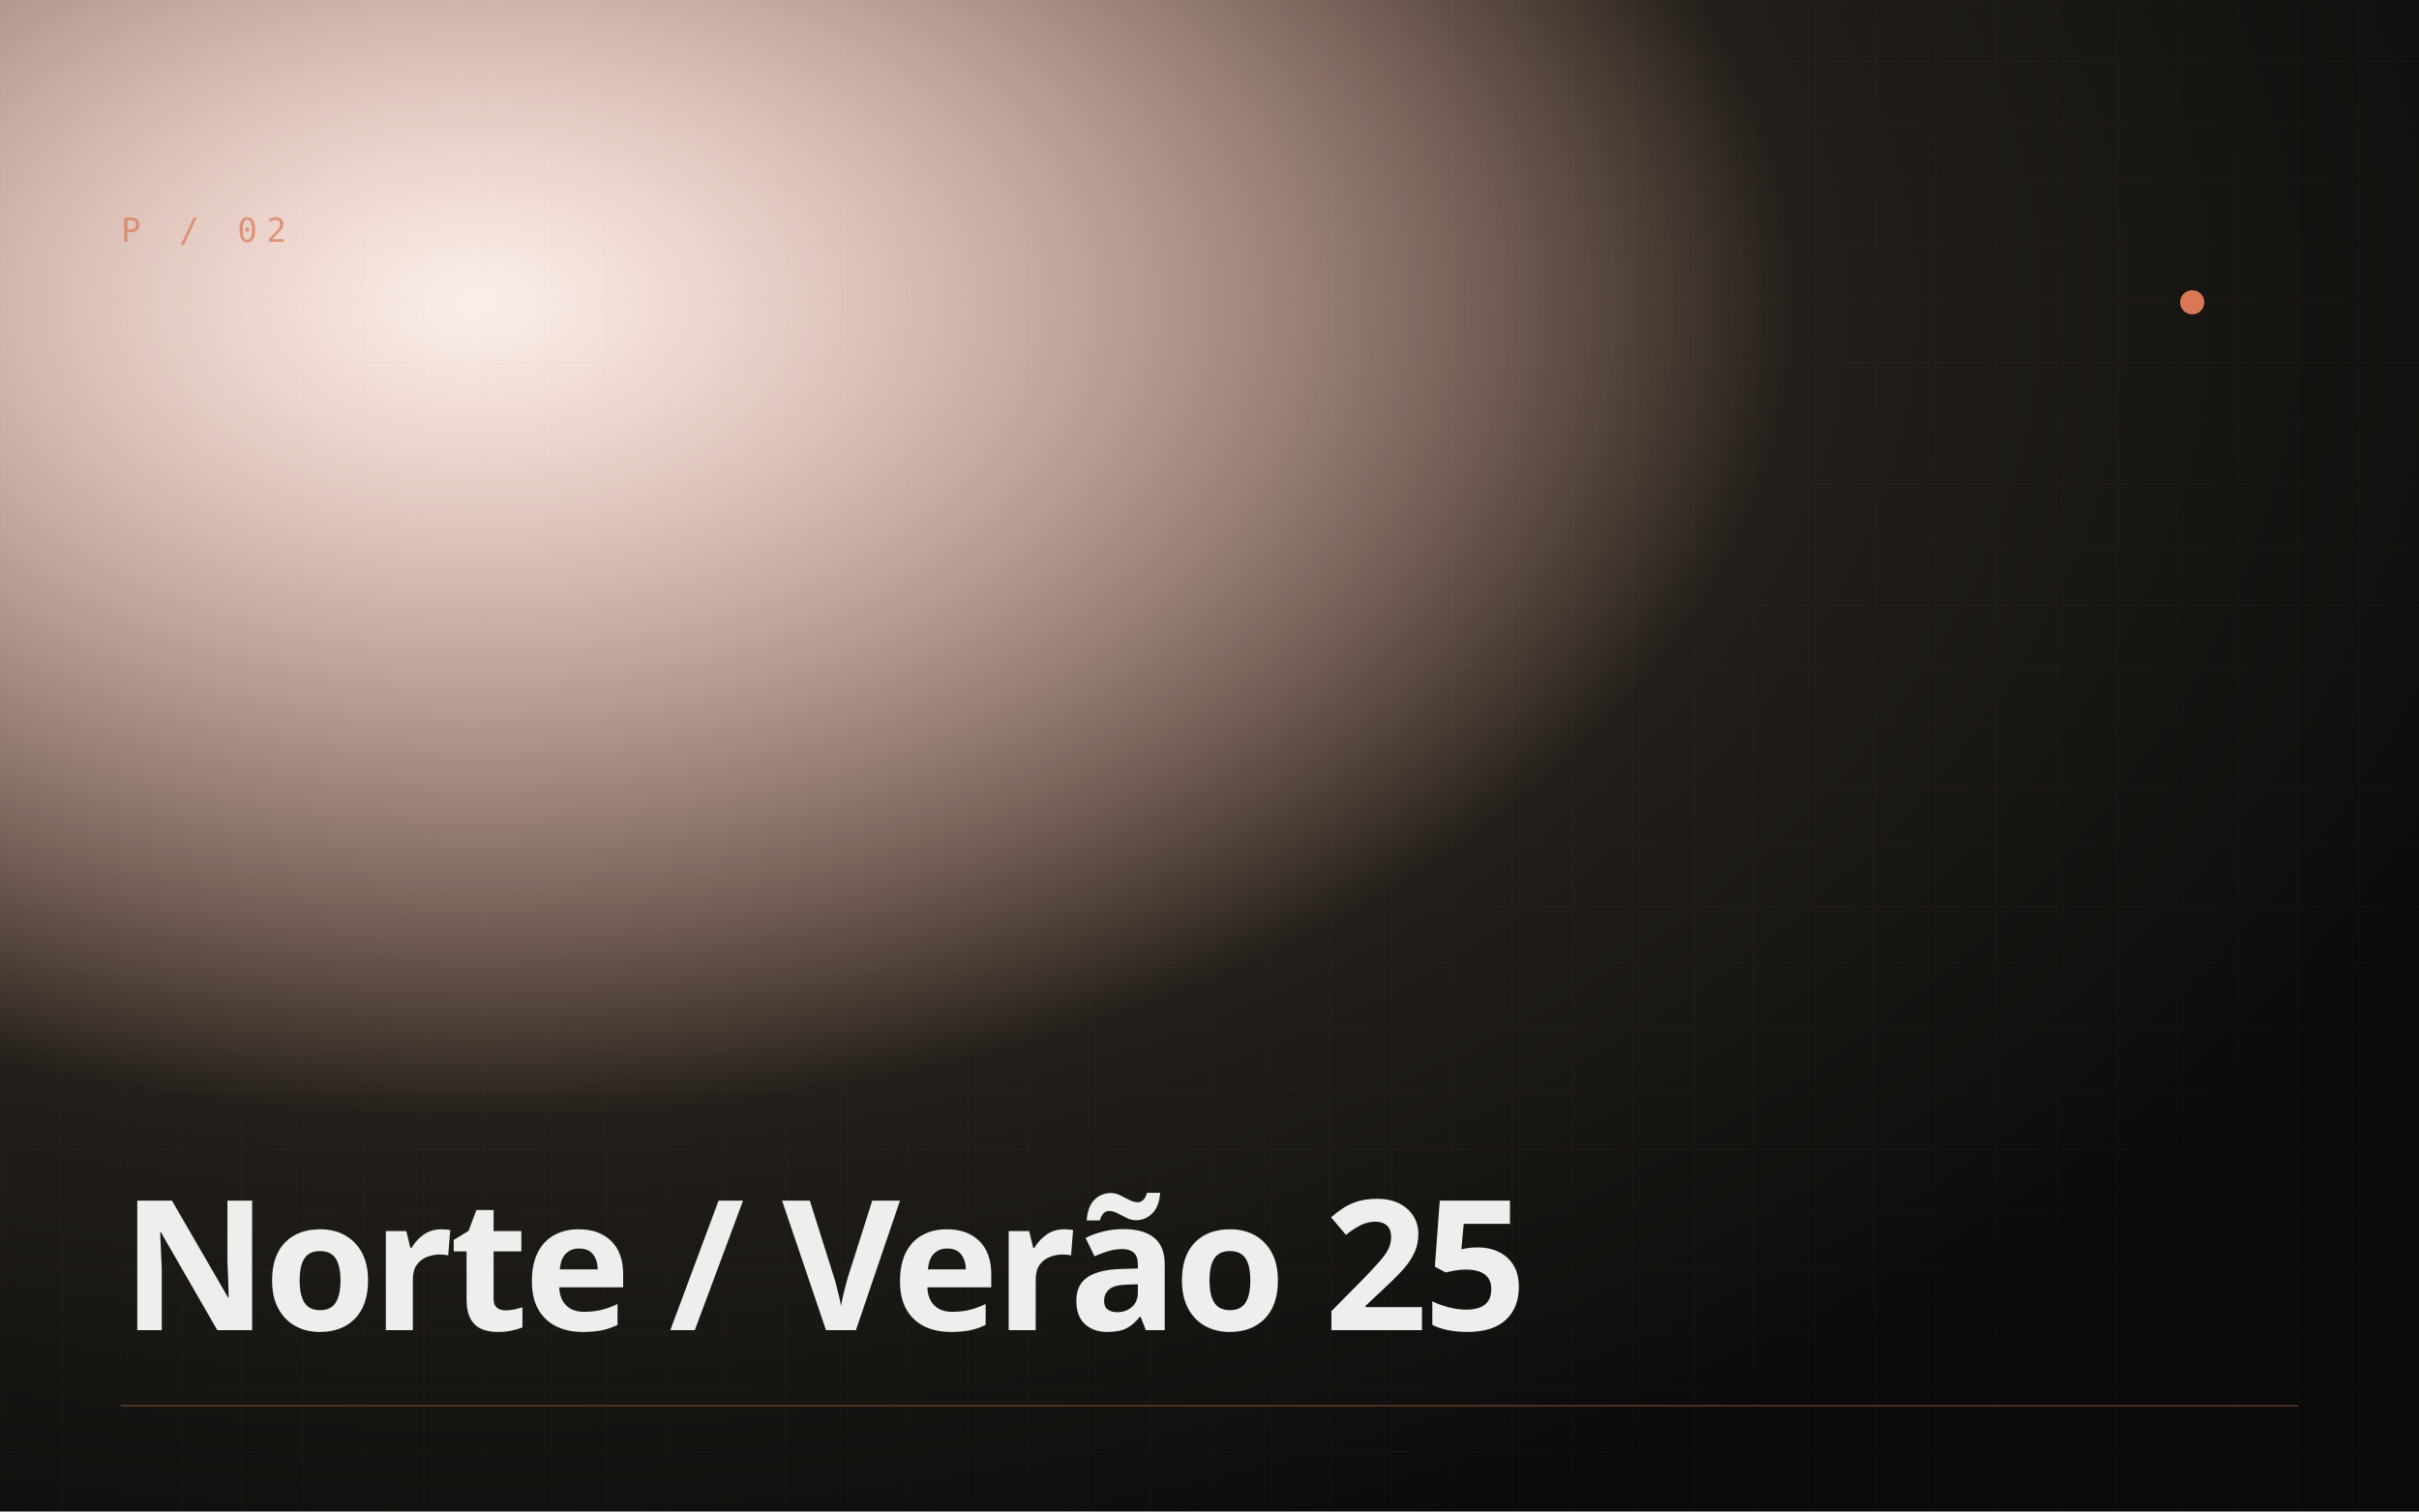
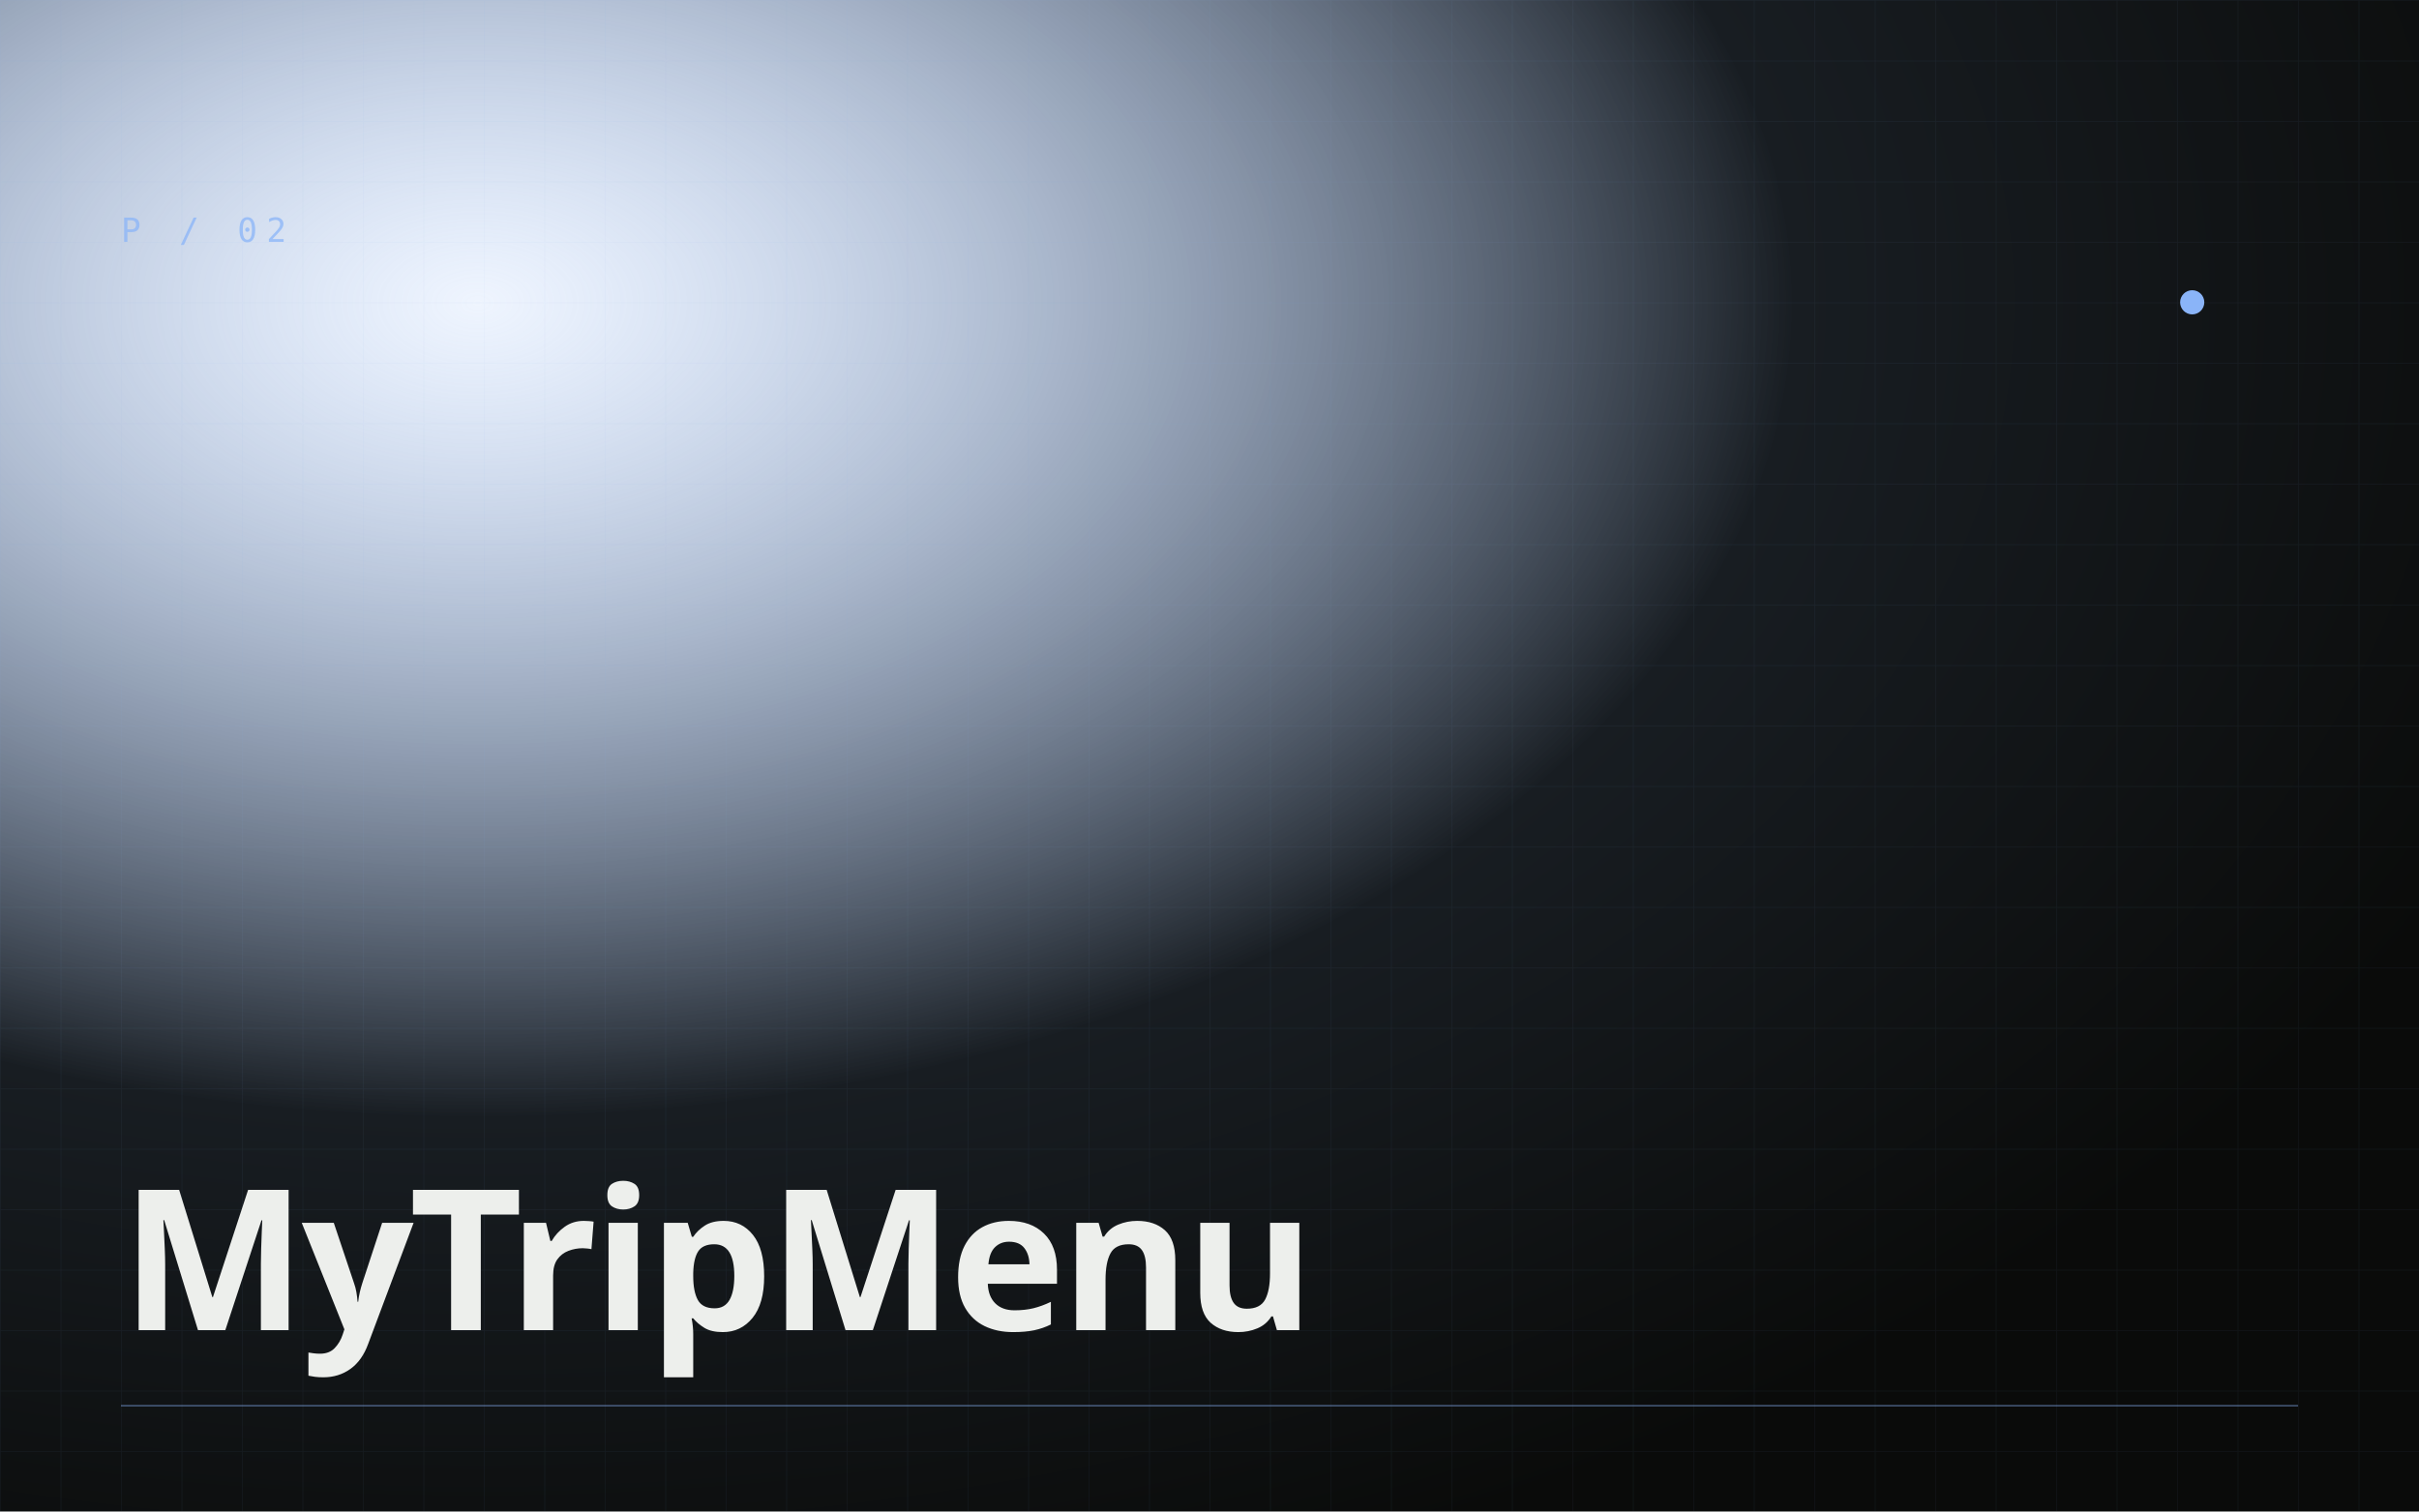
- <svg xmlns="http://www.w3.org/2000/svg" viewBox="0 0 1600 1000" role="img" aria-label="Norte / Verão 25">
+ <svg xmlns="http://www.w3.org/2000/svg" viewBox="0 0 1600 1000" role="img" aria-label="MyTripMenu">
  <defs>
    <radialGradient id="g2" cx="20%" cy="20%" r="90%">
-       <stop offset="0%" stop-color="#d97757" stop-opacity="0.12" />
-       <stop offset="60%" stop-color="#231f1a" />
+       <stop offset="0%" stop-color="#8ab4f8" stop-opacity="0.14" />
+       <stop offset="60%" stop-color="#181d22" />
      <stop offset="100%" stop-color="#0a0b0a" />
    </radialGradient>
    <pattern id="grid2" width="40" height="40" patternUnits="userSpaceOnUse">
-       <path d="M40 0H0V40" fill="none" stroke="#d97757" stroke-opacity="0.05" stroke-width="1" />
+       <path d="M40 0H0V40" fill="none" stroke="#8ab4f8" stroke-opacity="0.06" stroke-width="1" />
    </pattern>
  </defs>
  <rect width="1600" height="1000" fill="url(#g2)" />
  <rect width="1600" height="1000" fill="url(#grid2)" />
-   <text x="80" y="160" fill="#d97757" font-family="ui-monospace,monospace" font-size="22" letter-spacing="6" opacity="0.7">P / 02</text>
-   <text x="80" y="880" fill="#edefec" font-family="ui-sans-serif,system-ui" font-weight="600" font-size="120" letter-spacing="-3">Norte / Verão 25</text>
-   <circle cx="1450" cy="200" r="8" fill="#d97757" />
-   <line x1="80" y1="930" x2="1520" y2="930" stroke="#d97757" stroke-opacity="0.4" />
+   <text x="80" y="160" fill="#8ab4f8" font-family="ui-monospace,monospace" font-size="22" letter-spacing="6" opacity="0.75">P / 02</text>
+   <text x="80" y="880" fill="#edefec" font-family="ui-sans-serif,system-ui" font-weight="600" font-size="130" letter-spacing="-3">MyTripMenu</text>
+   <circle cx="1450" cy="200" r="8" fill="#8ab4f8" />
+   <line x1="80" y1="930" x2="1520" y2="930" stroke="#8ab4f8" stroke-opacity="0.45" />
</svg>
